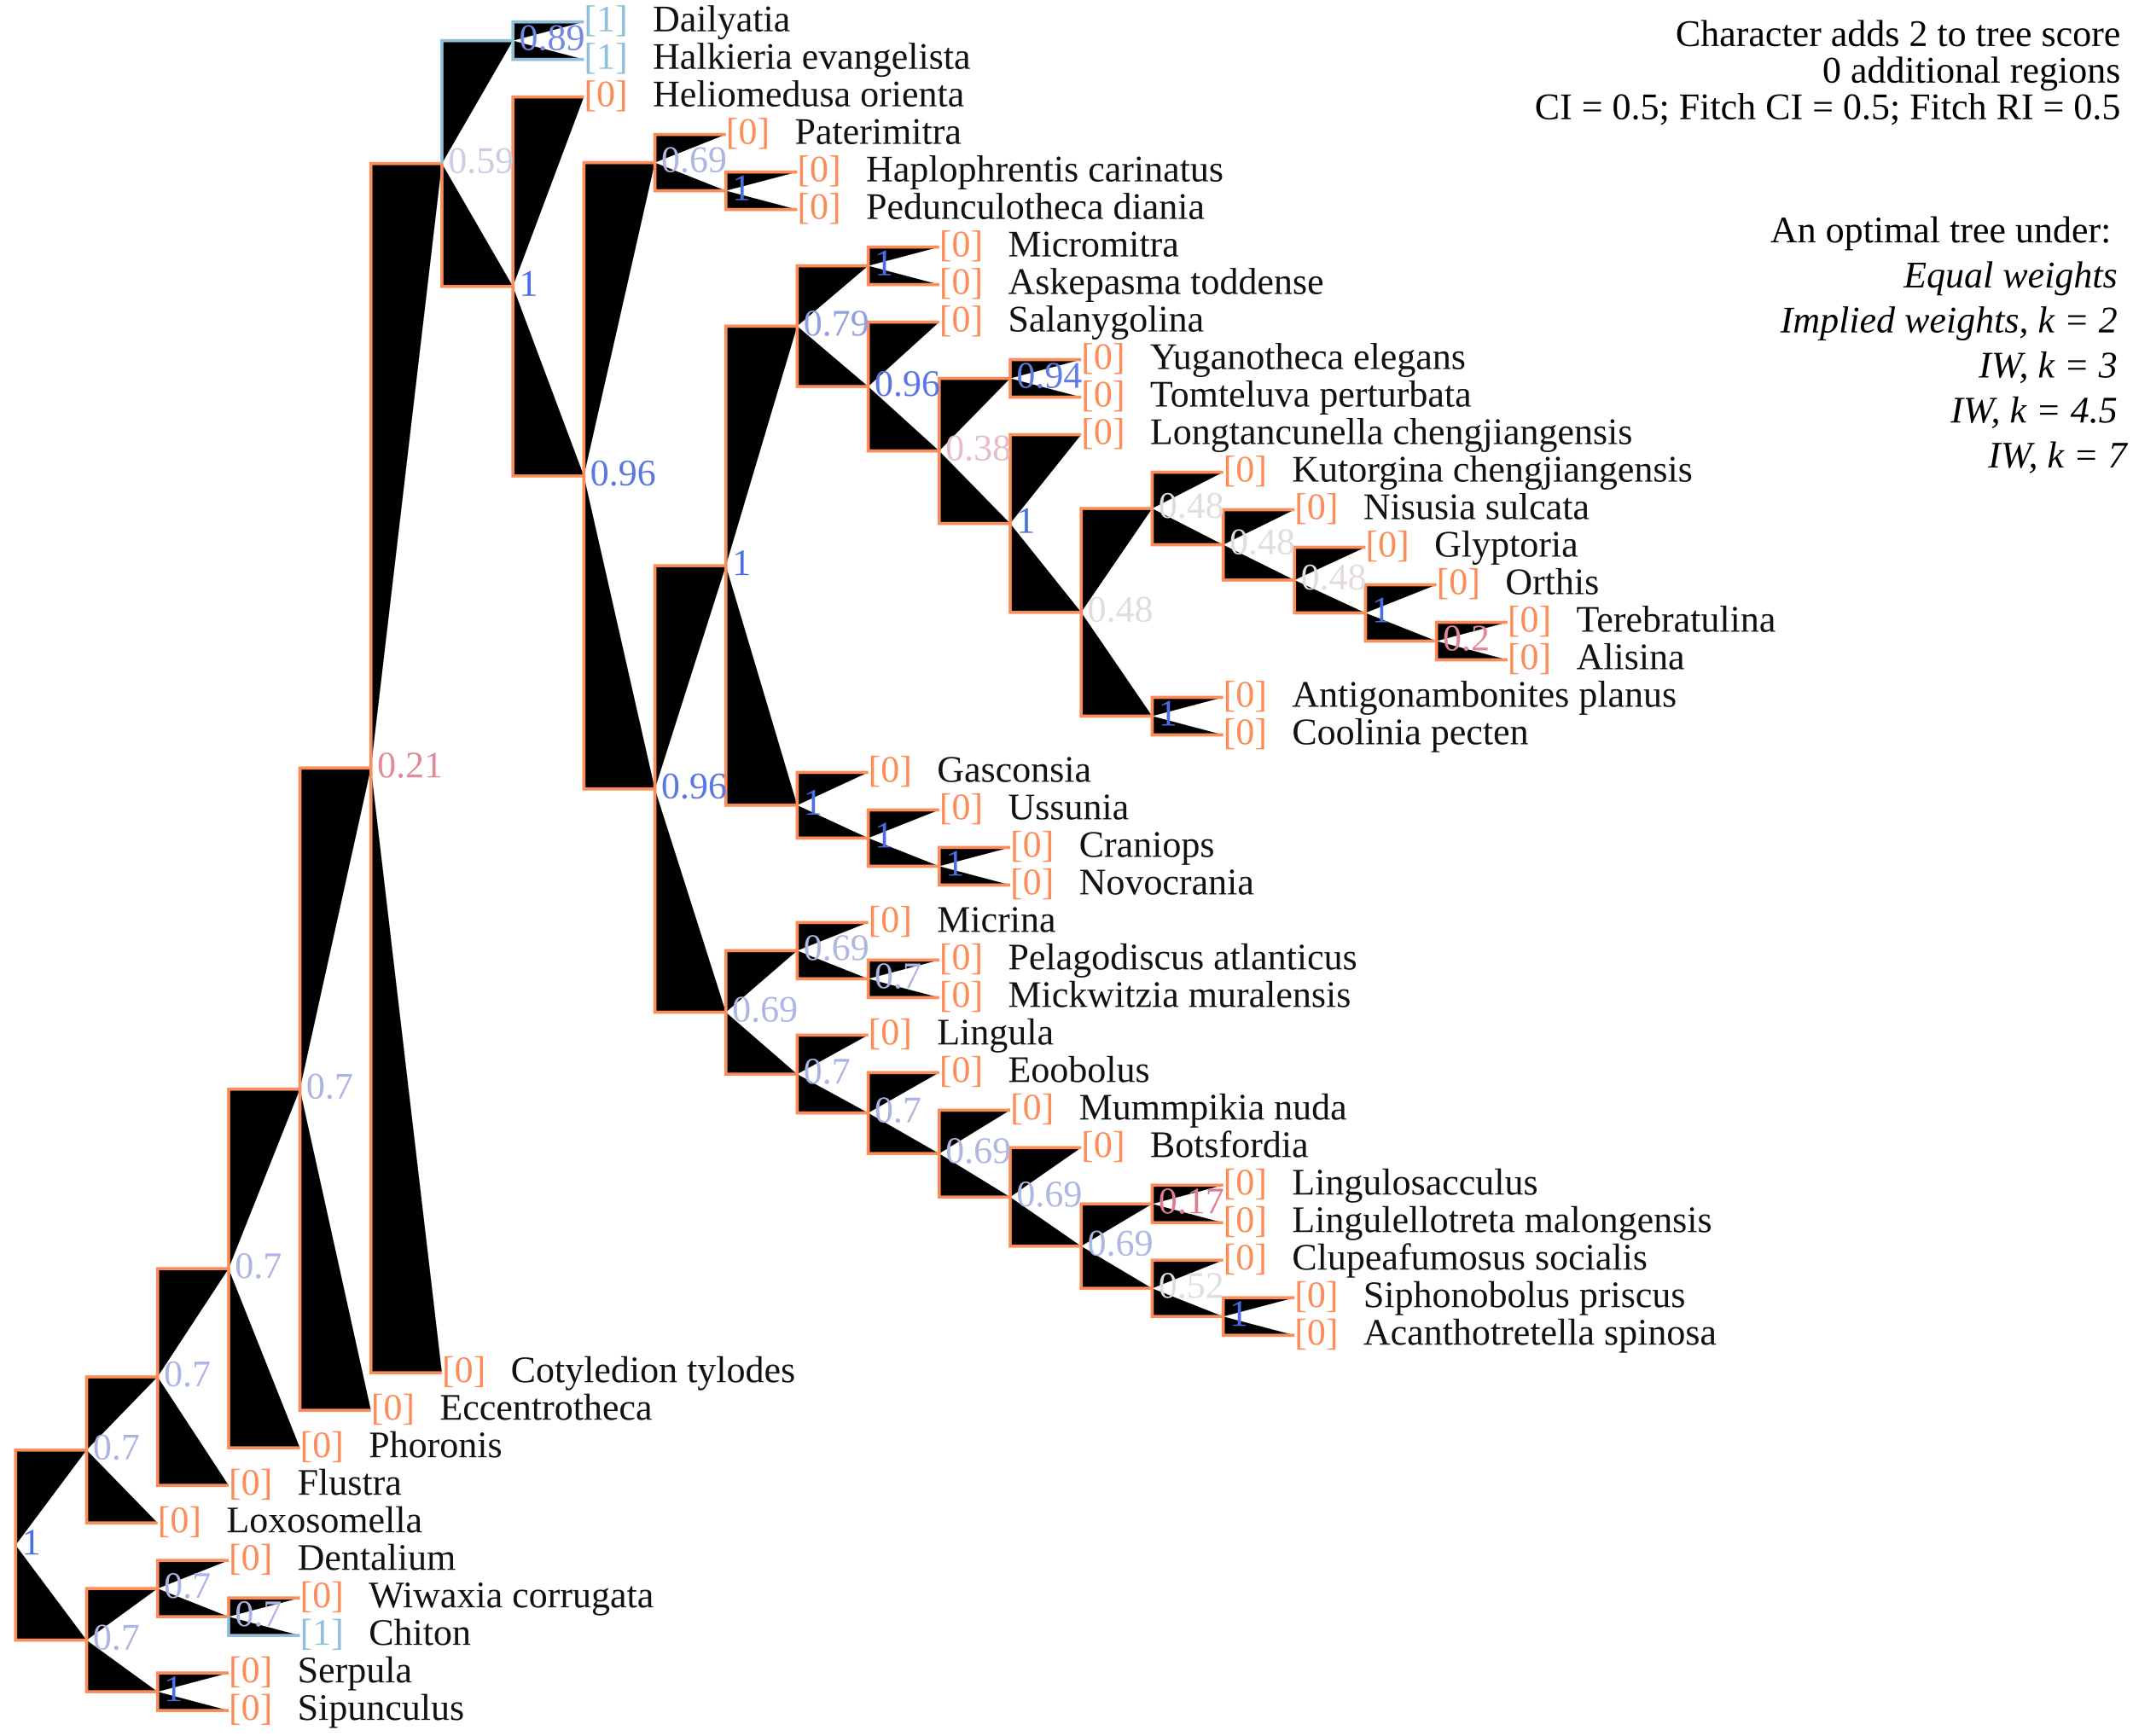
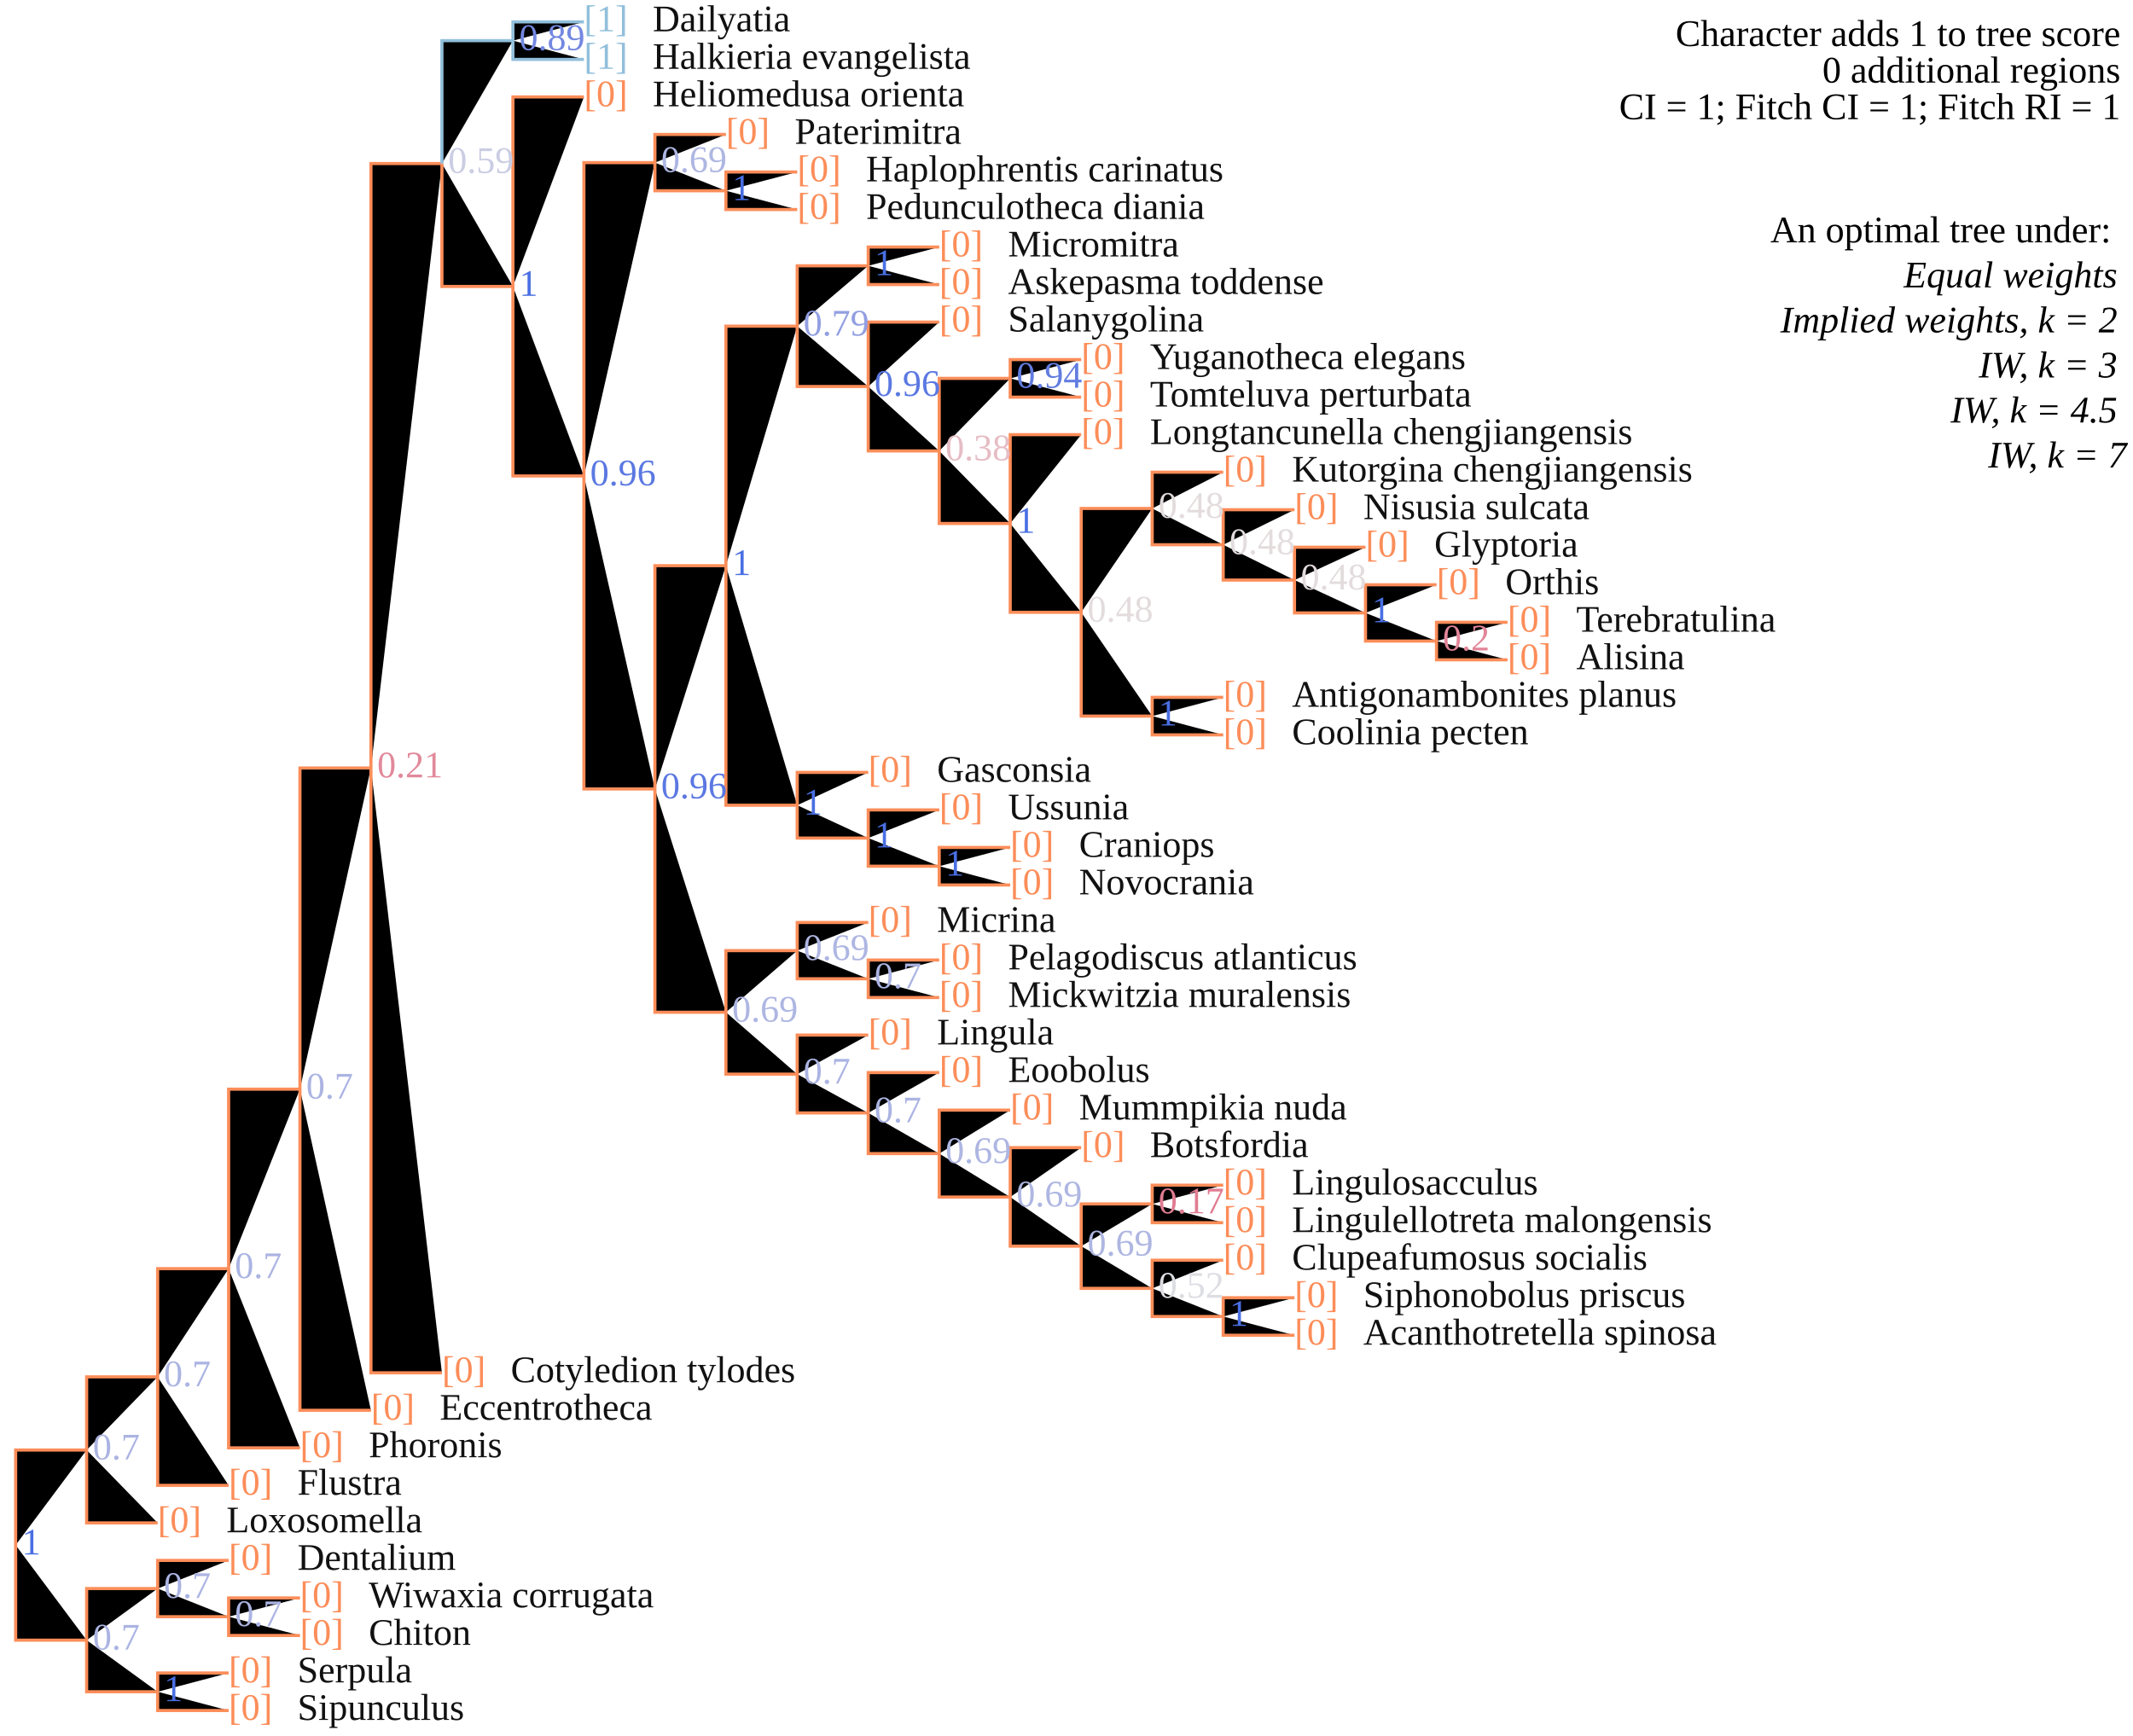
<svg xmlns="http://www.w3.org/2000/svg" version="1.1" width="682" height="555" class="tree" data-char="4">
-   <text x="678" y="14.7" text-anchor="end" class="stepsLabel">Character adds <tspan class="score">2</tspan> to tree score</text>
+   <text x="678" y="14.7" text-anchor="end" class="stepsLabel">Character adds <tspan class="score">1</tspan> to tree score</text>
  <text x="678" y="26.4" text-anchor="end" class="stepsLabel">
    <tspan class="score">0</tspan> additional regions</text>
-   <text x="678" y="38.1" text-anchor="end" class="stepsLabel">CI = 0.5; Fitch CI = 0.5; Fitch RI = 0.5</text>
+   <text x="678" y="38.1" text-anchor="end" class="stepsLabel">CI = 1; Fitch CI = 1; Fitch RI = 1</text>
  <text x="678" y="61.5" text-anchor="end" class="stepsLabel">
    <tspan dy="16">An optimal tree under:</tspan>
    <tspan x="680" style="font-style:italic" class="thisAn" dy="1.2em">Equal weights</tspan>
    <tspan x="680" style="font-style:italic" class="notThisAn" dy="1.2em">Implied weights, k = 2</tspan>
    <tspan x="680" style="font-style:italic" class="notThisAn" dy="1.2em">IW, k = 3</tspan>
    <tspan x="680" style="font-style:italic" class="notThisAn" dy="1.2em">IW, k = 4.5</tspan>
    <tspan x="680" style="font-style:italic" class="notThisAn" dy="1.2em">IW, k = 7</tspan>
  </text>
  <text x="73.1" y="538" fill="#fc8d59" class="flag">[0]</text>
  <text x="95.1" y="538" fill="#111" class="taxonLabel">Serpula</text>
  <text x="73.1" y="550" fill="#fc8d59" class="flag">[0]</text>
  <text x="95.1" y="550" fill="#111" class="taxonLabel">Sipunculus</text>
  <text x="95.9" y="514" fill="#fc8d59" class="flag">[0]</text>
  <text x="117.9" y="514" fill="#111" class="taxonLabel">Wiwaxia corrugata</text>
-   <text x="95.9" y="526" fill="#91bfdb" class="flag">[1]</text>
+   <text x="95.9" y="526" fill="#fc8d59" class="flag">[0]</text>
  <text x="117.9" y="526" fill="#111" class="taxonLabel">Chiton</text>
  <text x="73.1" y="502" fill="#fc8d59" class="flag">[0]</text>
  <text x="95.1" y="502" fill="#111" class="taxonLabel">Dentalium</text>
  <text x="413.9" y="418" fill="#fc8d59" class="flag">[0]</text>
  <text x="435.9" y="418" fill="#111" class="taxonLabel">Siphonobolus priscus</text>
  <text x="413.9" y="430" fill="#fc8d59" class="flag">[0]</text>
  <text x="435.9" y="430" fill="#111" class="taxonLabel">Acanthotretella spinosa</text>
  <text x="391.1" y="406" fill="#fc8d59" class="flag">[0]</text>
  <text x="413.1" y="406" fill="#111" class="taxonLabel">Clupeafumosus socialis</text>
  <text x="391.1" y="382" fill="#fc8d59" class="flag">[0]</text>
  <text x="413.1" y="382" fill="#111" class="taxonLabel">Lingulosacculus</text>
  <text x="391.1" y="394" fill="#fc8d59" class="flag">[0]</text>
  <text x="413.1" y="394" fill="#111" class="taxonLabel">Lingulellotreta malongensis</text>
  <text x="345.7" y="370" fill="#fc8d59" class="flag">[0]</text>
  <text x="367.7" y="370" fill="#111" class="taxonLabel">Botsfordia</text>
  <text x="323" y="358" fill="#fc8d59" class="flag">[0]</text>
  <text x="345" y="358" fill="#111" class="taxonLabel">Mummpikia nuda</text>
  <text x="300.3" y="346" fill="#fc8d59" class="flag">[0]</text>
  <text x="322.3" y="346" fill="#111" class="taxonLabel">Eoobolus</text>
  <text x="277.6" y="334" fill="#fc8d59" class="flag">[0]</text>
  <text x="299.6" y="334" fill="#111" class="taxonLabel">Lingula</text>
  <text x="300.3" y="310" fill="#fc8d59" class="flag">[0]</text>
  <text x="322.3" y="310" fill="#111" class="taxonLabel">Pelagodiscus atlanticus</text>
  <text x="300.3" y="322" fill="#fc8d59" class="flag">[0]</text>
  <text x="322.3" y="322" fill="#111" class="taxonLabel">Mickwitzia muralensis</text>
  <text x="277.6" y="298" fill="#fc8d59" class="flag">[0]</text>
  <text x="299.6" y="298" fill="#111" class="taxonLabel">Micrina</text>
  <text x="323" y="274" fill="#fc8d59" class="flag">[0]</text>
  <text x="345" y="274" fill="#111" class="taxonLabel">Craniops</text>
  <text x="323" y="286" fill="#fc8d59" class="flag">[0]</text>
  <text x="345" y="286" fill="#111" class="taxonLabel">Novocrania</text>
  <text x="300.3" y="262" fill="#fc8d59" class="flag">[0]</text>
  <text x="322.3" y="262" fill="#111" class="taxonLabel">Ussunia</text>
  <text x="277.6" y="250" fill="#fc8d59" class="flag">[0]</text>
  <text x="299.6" y="250" fill="#111" class="taxonLabel">Gasconsia</text>
  <text x="391.1" y="226" fill="#fc8d59" class="flag">[0]</text>
  <text x="413.1" y="226" fill="#111" class="taxonLabel">Antigonambonites planus</text>
  <text x="391.1" y="238" fill="#fc8d59" class="flag">[0]</text>
  <text x="413.1" y="238" fill="#111" class="taxonLabel">Coolinia pecten</text>
  <text x="482" y="202" fill="#fc8d59" class="flag">[0]</text>
  <text x="504" y="202" fill="#111" class="taxonLabel">Terebratulina</text>
  <text x="482" y="214" fill="#fc8d59" class="flag">[0]</text>
  <text x="504" y="214" fill="#111" class="taxonLabel">Alisina</text>
  <text x="459.3" y="190" fill="#fc8d59" class="flag">[0]</text>
  <text x="481.3" y="190" fill="#111" class="taxonLabel">Orthis</text>
  <text x="436.6" y="178" fill="#fc8d59" class="flag">[0]</text>
  <text x="458.6" y="178" fill="#111" class="taxonLabel">Glyptoria</text>
  <text x="413.9" y="166" fill="#fc8d59" class="flag">[0]</text>
  <text x="435.9" y="166" fill="#111" class="taxonLabel">Nisusia sulcata</text>
  <text x="391.1" y="154" fill="#fc8d59" class="flag">[0]</text>
  <text x="413.1" y="154" fill="#111" class="taxonLabel">Kutorgina chengjiangensis</text>
  <text x="345.7" y="142" fill="#fc8d59" class="flag">[0]</text>
  <text x="367.7" y="142" fill="#111" class="taxonLabel">Longtancunella chengjiangensis</text>
  <text x="345.7" y="118" fill="#fc8d59" class="flag">[0]</text>
  <text x="367.7" y="118" fill="#111" class="taxonLabel">Yuganotheca elegans</text>
  <text x="345.7" y="130" fill="#fc8d59" class="flag">[0]</text>
  <text x="367.7" y="130" fill="#111" class="taxonLabel">Tomteluva perturbata</text>
  <text x="300.3" y="106" fill="#fc8d59" class="flag">[0]</text>
  <text x="322.3" y="106" fill="#111" class="taxonLabel">Salanygolina</text>
  <text x="300.3" y="82" fill="#fc8d59" class="flag">[0]</text>
  <text x="322.3" y="82" fill="#111" class="taxonLabel">Micromitra</text>
  <text x="300.3" y="94" fill="#fc8d59" class="flag">[0]</text>
  <text x="322.3" y="94" fill="#111" class="taxonLabel">Askepasma toddense</text>
  <text x="254.9" y="58" fill="#fc8d59" class="flag">[0]</text>
  <text x="276.9" y="58" fill="#111" class="taxonLabel">Haplophrentis carinatus</text>
  <text x="254.9" y="70" fill="#fc8d59" class="flag">[0]</text>
  <text x="276.9" y="70" fill="#111" class="taxonLabel">Pedunculotheca diania</text>
  <text x="232.1" y="46" fill="#fc8d59" class="flag">[0]</text>
  <text x="254.1" y="46" fill="#111" class="taxonLabel">Paterimitra</text>
  <text x="186.7" y="34" fill="#fc8d59" class="flag">[0]</text>
  <text x="208.7" y="34" fill="#111" class="taxonLabel">Heliomedusa orienta</text>
  <text x="186.7" y="10" fill="#91bfdb" class="flag">[1]</text>
  <text x="208.7" y="10" fill="#111" class="taxonLabel">Dailyatia</text>
  <text x="186.7" y="22" fill="#91bfdb" class="flag">[1]</text>
  <text x="208.7" y="22" fill="#111" class="taxonLabel">Halkieria evangelista</text>
  <text x="141.3" y="442" fill="#fc8d59" class="flag">[0]</text>
  <text x="163.3" y="442" fill="#111" class="taxonLabel">Cotyledion tylodes</text>
  <text x="118.6" y="454" fill="#fc8d59" class="flag">[0]</text>
  <text x="140.6" y="454" fill="#111" class="taxonLabel">Eccentrotheca</text>
  <text x="95.9" y="466" fill="#fc8d59" class="flag">[0]</text>
  <text x="117.9" y="466" fill="#111" class="taxonLabel">Phoronis</text>
  <text x="73.1" y="478" fill="#fc8d59" class="flag">[0]</text>
  <text x="95.1" y="478" fill="#111" class="taxonLabel">Flustra</text>
  <text x="50.4" y="490" fill="#fc8d59" class="flag">[0]</text>
  <text x="72.4" y="490" fill="#111" class="taxonLabel">Loxosomella</text>
-   <path d="M5,494.1V463.7H27.7M27.7,463.7V440.3H50.4M50.4,440.3V405.7H73.1M73.1,405.7V348.3H95.9M95.9,348.3V245.6H118.6M118.6,245.6V52.3H141.3M141.3,52.3V91.6H164M164,91.6V31H186.7M164,91.6V152.2H186.7M186.7,152.2V52H209.4M209.4,52V43H232.1M209.4,52V61H232.1M232.1,61V55H254.9M232.1,61V67H254.9M186.7,152.2V252.3H209.4M209.4,252.3V180.9H232.1M232.1,180.9V104.3H254.9M254.9,104.3V85H277.6M277.6,85V79H300.3M277.6,85V91H300.3M254.9,104.3V123.6H277.6M277.6,123.6V103H300.3M277.6,123.6V144.2H300.3M300.3,144.2V121H323M323,121V115H345.7M323,121V127H345.7M300.3,144.2V167.4H323M323,167.4V139H345.7M323,167.4V195.8H345.7M345.7,195.8V162.6H368.4M368.4,162.6V151H391.1M368.4,162.6V174.2H391.1M391.1,174.2V163H413.9M391.1,174.2V185.5H413.9M413.9,185.5V175H436.6M413.9,185.5V196H436.6M436.6,196V187H459.3M436.6,196V205H459.3M459.3,205V199H482M459.3,205V211H482M345.7,195.8V229H368.4M368.4,229V223H391.1M368.4,229V235H391.1M232.1,180.9V257.5H254.9M254.9,257.5V247H277.6M254.9,257.5V268H277.6M277.6,268V259H300.3M277.6,268V277H300.3M300.3,277V271H323M300.3,277V283H323M209.4,252.3V323.7H232.1M232.1,323.7V304H254.9M254.9,304V295H277.6M254.9,304V313H277.6M277.6,313V307H300.3M277.6,313V319H300.3M232.1,323.7V343.5H254.9M254.9,343.5V331H277.6M254.9,343.5V355.9H277.6M277.6,355.9V343H300.3M277.6,355.9V368.9H300.3M300.3,368.9V355H323M300.3,368.9V382.8H323M323,382.8V367H345.7M323,382.8V398.5H345.7M345.7,398.5V385H368.4M368.4,385V379H391.1M368.4,385V391H391.1M345.7,398.5V412H368.4M368.4,412V403H391.1M368.4,412V421H391.1M391.1,421V415H413.9M391.1,421V427H413.9M118.6,245.6V439H141.3M95.9,348.3V451H118.6M73.1,405.7V463H95.9M50.4,440.3V475H73.1M27.7,463.7V487H50.4M5,494.1V524.5H27.7M27.7,524.5V508H50.4M50.4,508V499H73.1M50.4,508V517H73.1M73.1,517V511H95.9M27.7,524.5V541H50.4M50.4,541V535H73.1M50.4,541V547H73.1" stroke="#fc8d59" />
-   <path d="M141.3,52.3V13H164M164,13V7H186.7M164,13V19H186.7M73.1,517V523H95.9" stroke="#91bfdb" />
+   <path d="M5,494.1V463.7H27.7M27.7,463.7V440.3H50.4M50.4,440.3V405.7H73.1M73.1,405.7V348.3H95.9M95.9,348.3V245.6H118.6M118.6,245.6V52.3H141.3M141.3,52.3V91.6H164M164,91.6V31H186.7M164,91.6V152.2H186.7M186.7,152.2V52H209.4M209.4,52V43H232.1M209.4,52V61H232.1M232.1,61V55H254.9M232.1,61V67H254.9M186.7,152.2V252.3H209.4M209.4,252.3V180.9H232.1M232.1,180.9V104.3H254.9M254.9,104.3V85H277.6M277.6,85V79H300.3M277.6,85V91H300.3M254.9,104.3V123.6H277.6M277.6,123.6V103H300.3M277.6,123.6V144.2H300.3M300.3,144.2V121H323M323,121V115H345.7M323,121V127H345.7M300.3,144.2V167.4H323M323,167.4V139H345.7M323,167.4V195.8H345.7M345.7,195.8V162.6H368.4M368.4,162.6V151H391.1M368.4,162.6V174.2H391.1M391.1,174.2V163H413.9M391.1,174.2V185.5H413.9M413.9,185.5V175H436.6M413.9,185.5V196H436.6M436.6,196V187H459.3M436.6,196V205H459.3M459.3,205V199H482M459.3,205V211H482M345.7,195.8V229H368.4M368.4,229V223H391.1M368.4,229V235H391.1M232.1,180.9V257.5H254.9M254.9,257.5V247H277.6M254.9,257.5V268H277.6M277.6,268V259H300.3M277.6,268V277H300.3M300.3,277V271H323M300.3,277V283H323M209.4,252.3V323.7H232.1M232.1,323.7V304H254.9M254.9,304V295H277.6M254.9,304V313H277.6M277.6,313V307H300.3M277.6,313V319H300.3M232.1,323.7V343.5H254.9M254.9,343.5V331H277.6M254.9,343.5V355.9H277.6M277.6,355.9V343H300.3M277.6,355.9V368.9H300.3M300.3,368.9V355H323M300.3,368.9V382.8H323M323,382.8V367H345.7M323,382.8V398.5H345.7M345.7,398.5V385H368.4M368.4,385V379H391.1M368.4,385V391H391.1M345.7,398.5V412H368.4M368.4,412V403H391.1M368.4,412V421H391.1M391.1,421V415H413.9M391.1,421V427H413.9M118.6,245.6V439H141.3M95.9,348.3V451H118.6M73.1,405.7V463H95.9M50.4,440.3V475H73.1M27.7,463.7V487H50.4M5,494.1V524.5H27.7M27.7,524.5V508H50.4M50.4,508V499H73.1M50.4,508V517H73.1M73.1,517V511H95.9M73.1,517V523H95.9M27.7,524.5V541H50.4M50.4,541V535H73.1M50.4,541V547H73.1" stroke="#fc8d59" />
+   <path d="M141.3,52.3V13H164M164,13V7H186.7M164,13V19H186.7" stroke="#91bfdb" />
  <text x="7" y="497.1" class="node" fill="#4A6FE3">1</text>
  <text x="29.7" y="466.7" class="node" fill="#ABB4E2">0.7</text>
  <text x="52.4" y="443.3" class="node" fill="#ABB4E2">0.7</text>
  <text x="75.1" y="408.7" class="node" fill="#ABB4E2">0.7</text>
  <text x="97.9" y="351.3" class="node" fill="#ABB4E2">0.7</text>
  <text x="120.6" y="248.6" class="node" fill="#E2899B">0.21</text>
  <text x="143.3" y="55.3" class="node" fill="#CACDE3">0.59</text>
  <text x="166" y="16" class="node" fill="#7388E1">0.89</text>
  <text x="166" y="94.6" class="node" fill="#4A6FE3">1</text>
  <text x="188.7" y="155.2" class="node" fill="#5B78E2">0.96</text>
  <text x="211.4" y="55" class="node" fill="#AEB6E2">0.69</text>
  <text x="234.1" y="64" class="node" fill="#4A6FE3">1</text>
  <text x="211.4" y="255.3" class="node" fill="#5B78E2">0.96</text>
  <text x="234.1" y="183.9" class="node" fill="#4A6FE3">1</text>
  <text x="256.9" y="107.3" class="node" fill="#929FE1">0.79</text>
  <text x="279.6" y="88" class="node" fill="#4A6FE3">1</text>
  <text x="279.6" y="126.6" class="node" fill="#5B78E2">0.96</text>
  <text x="302.3" y="147.2" class="node" fill="#E6BDC5">0.38</text>
  <text x="325" y="124" class="node" fill="#627DE1">0.94</text>
  <text x="325" y="170.4" class="node" fill="#4A6FE3">1</text>
  <text x="347.7" y="198.8" class="node" fill="#E3DCDD">0.48</text>
  <text x="370.4" y="165.6" class="node" fill="#E3DCDD">0.48</text>
  <text x="393.1" y="177.2" class="node" fill="#E3DCDD">0.48</text>
  <text x="415.9" y="188.5" class="node" fill="#E3DCDD">0.48</text>
  <text x="438.6" y="199" class="node" fill="#4A6FE3">1</text>
  <text x="461.3" y="208" class="node" fill="#E28699">0.2</text>
  <text x="370.4" y="232" class="node" fill="#4A6FE3">1</text>
  <text x="256.9" y="260.5" class="node" fill="#4A6FE3">1</text>
  <text x="279.6" y="271" class="node" fill="#4A6FE3">1</text>
  <text x="302.3" y="280" class="node" fill="#4A6FE3">1</text>
  <text x="234.1" y="326.7" class="node" fill="#AEB6E2">0.69</text>
  <text x="256.9" y="307" class="node" fill="#AEB6E2">0.69</text>
  <text x="279.6" y="316" class="node" fill="#ABB4E2">0.7</text>
  <text x="256.9" y="346.5" class="node" fill="#ABB4E2">0.7</text>
  <text x="279.6" y="358.9" class="node" fill="#ABB4E2">0.7</text>
  <text x="302.3" y="371.9" class="node" fill="#AEB6E2">0.69</text>
  <text x="325" y="385.8" class="node" fill="#AEB6E2">0.69</text>
  <text x="347.7" y="401.5" class="node" fill="#AEB6E2">0.69</text>
  <text x="370.4" y="388" class="node" fill="#E07C92">0.17</text>
  <text x="370.4" y="415" class="node" fill="#DDDEE3">0.52</text>
  <text x="393.1" y="424" class="node" fill="#4A6FE3">1</text>
  <text x="29.7" y="527.5" class="node" fill="#ABB4E2">0.7</text>
  <text x="52.4" y="511" class="node" fill="#ABB4E2">0.7</text>
  <text x="75.1" y="520" class="node" fill="#ABB4E2">0.7</text>
  <text x="52.4" y="544" class="node" fill="#4A6FE3">1</text>
</svg>
